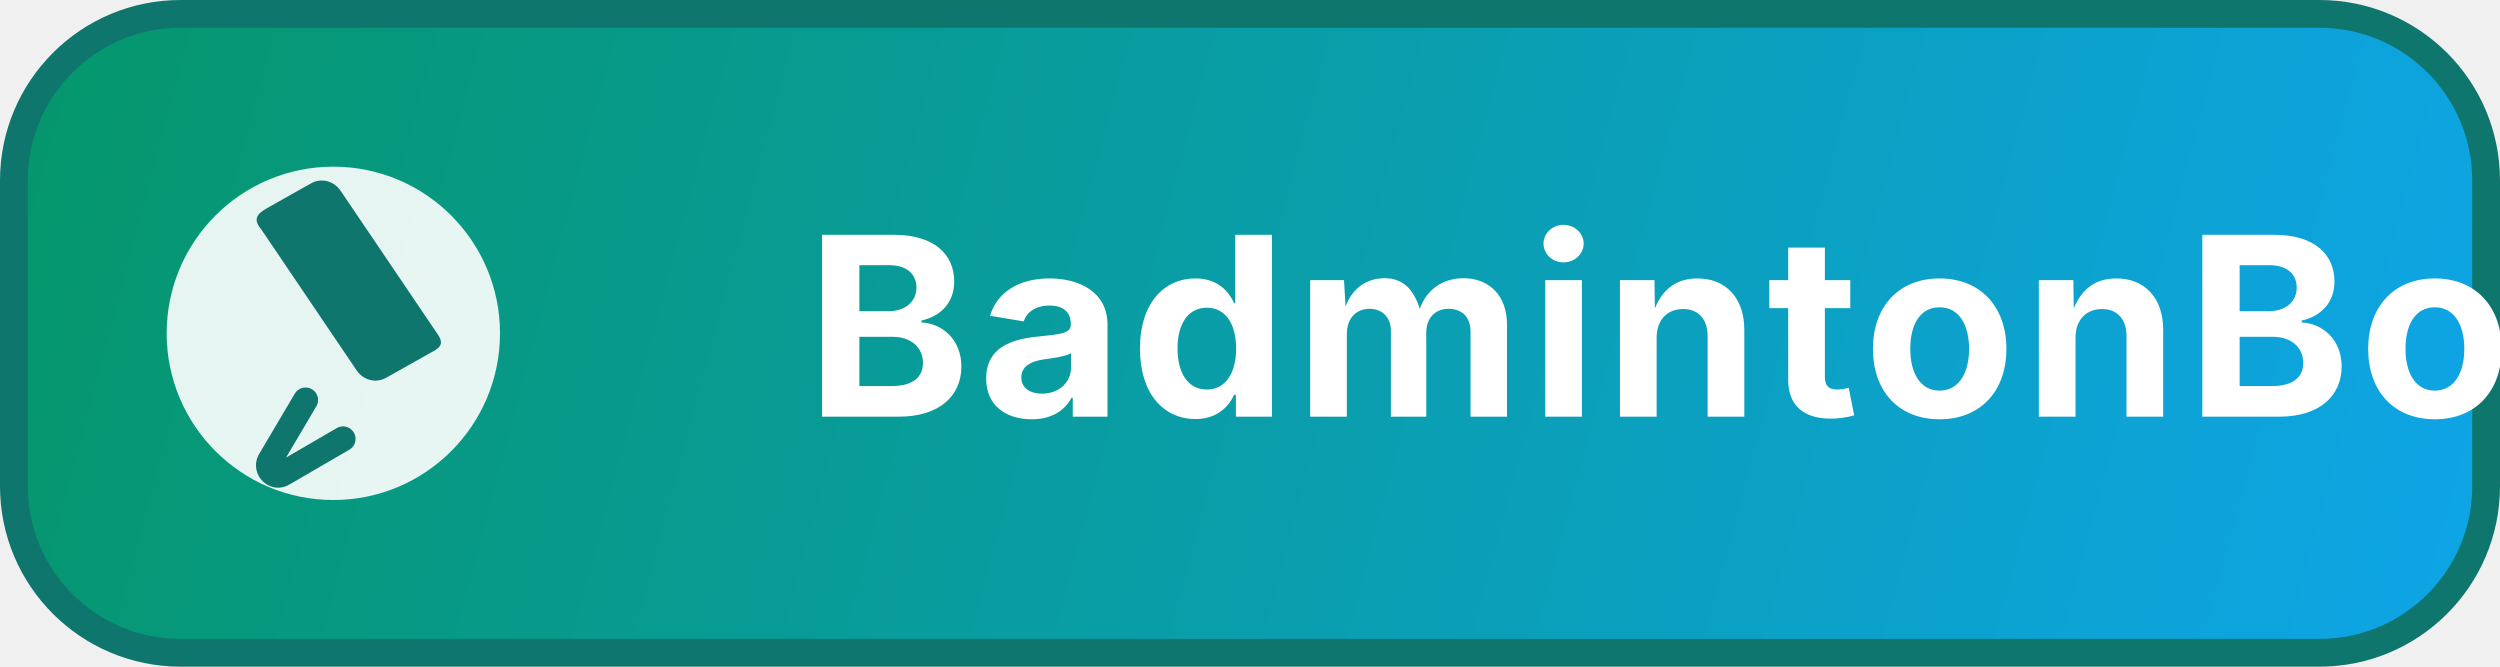
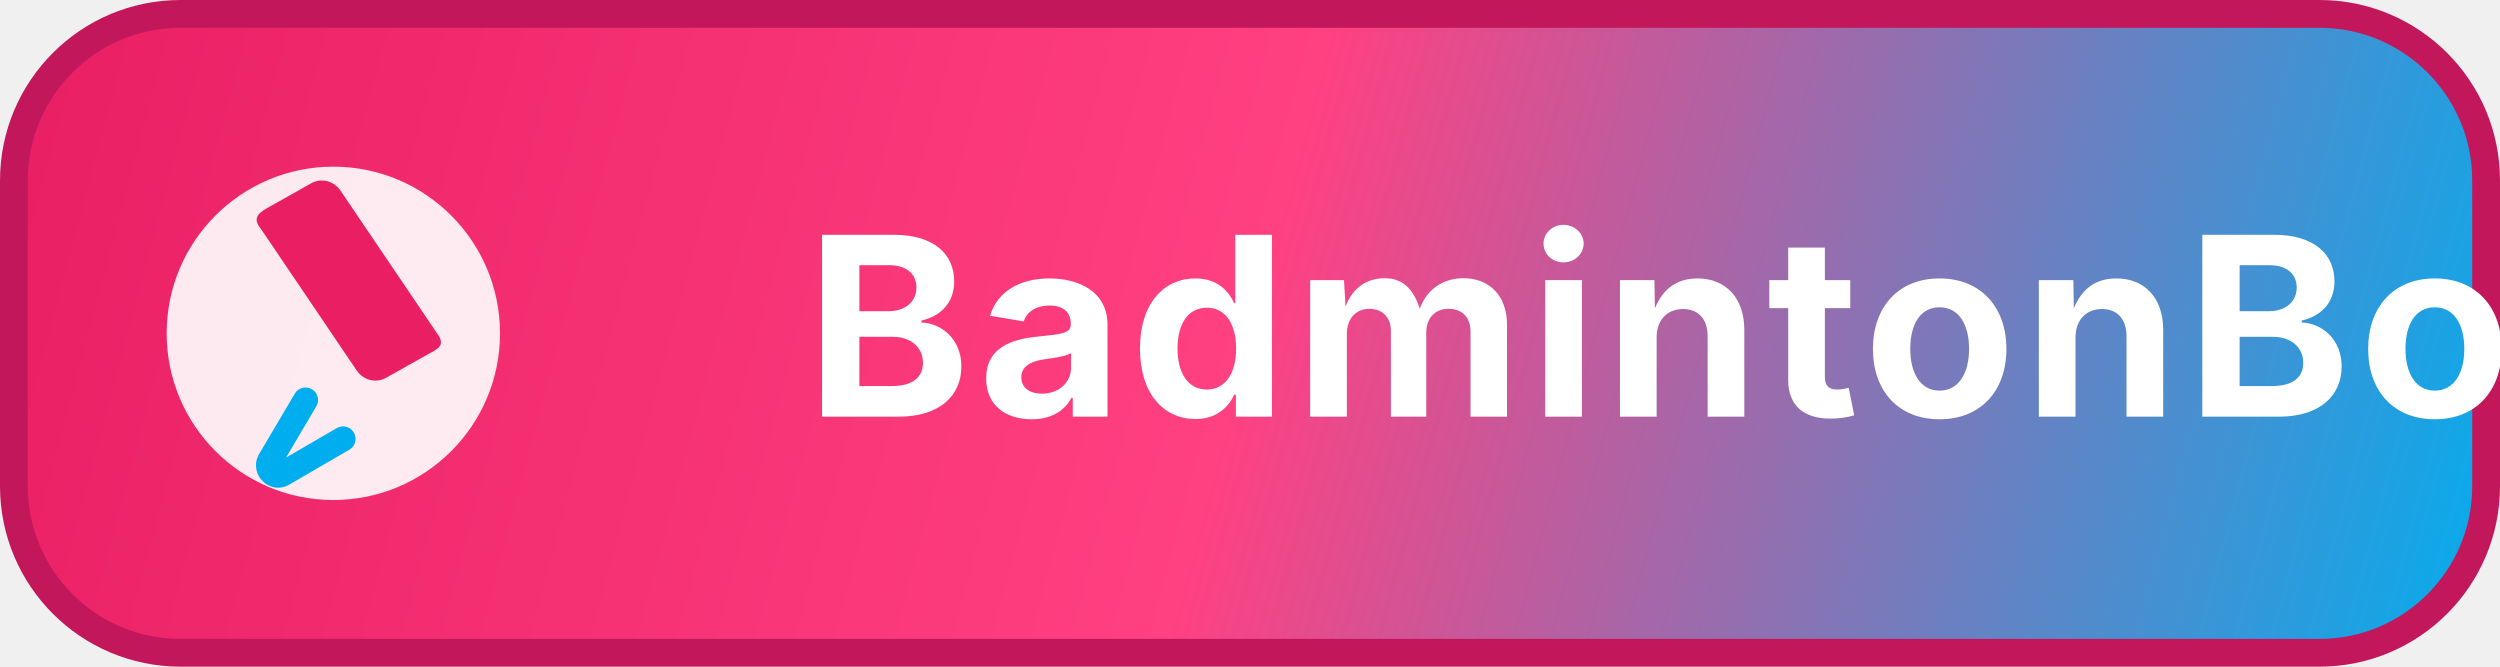
<svg xmlns="http://www.w3.org/2000/svg" width="180" height="48" viewBox="0 0 180 48" fill="none">
-   <rect x="1" y="1" width="178" height="46" rx="12" fill="url(#paint0_linear)" stroke="#0f766e" stroke-width="2" />
+   <rect x="1" y="1" width="178" height="46" rx="12" fill="url(#paint0_linear)" stroke="#C2185B" stroke-width="2" />
  <path d="M36 24c0 6.627-5.373 12-12 12S12 30.627 12 24s5.373-12 12-12 12 5.373 12 12z" fill="white" opacity="0.9" />
-   <path d="M18.8 16.5l6.9 10.2c.5.7 1.4.9 2.1.5l3.2-1.8c.8-.4 1-.7.4-1.5l-6.9-10.2c-.5-.7-1.4-.9-2.1-.5l-3.2 1.8c-.7.4-1 .8-.4 1.5z" fill="#0f766e" />
-   <path d="M22 28.8l-2.6 4.4c-.3.6.4 1.3 1 .9l4.3-2.5" stroke="#0f766e" stroke-width="1.8" stroke-linecap="round" />
+   <path d="M18.8 16.5l6.9 10.2c.5.7 1.4.9 2.1.5l3.2-1.8c.8-.4 1-.7.4-1.5l-6.9-10.2c-.5-.7-1.4-.9-2.1-.5l-3.2 1.8c-.7.4-1 .8-.4 1.5z" fill="#E91E63" />
+   <path d="M22 28.8l-2.6 4.4c-.3.6.4 1.3 1 .9l4.3-2.5" stroke="#00AEEF" stroke-width="1.8" stroke-linecap="round" />
  <text x="58" y="30" font-family="'Inter', 'Arial', sans-serif" font-size="18" font-weight="700" fill="white" letter-spacing="0.5">
    BadmintonBooking
  </text>
  <defs>
    <linearGradient id="paint0_linear" x1="0" y1="0" x2="180" y2="48" gradientUnits="userSpaceOnUse">
-       <stop offset="0%" stop-color="#059669" />
-       <stop offset="100%" stop-color="#0ea5e9" />
+       <stop offset="0%" stop-color="#E91E63" />
+       <stop offset="50%" stop-color="#FF4081" />
+       <stop offset="100%" stop-color="#00AEEF" />
    </linearGradient>
  </defs>
</svg>
